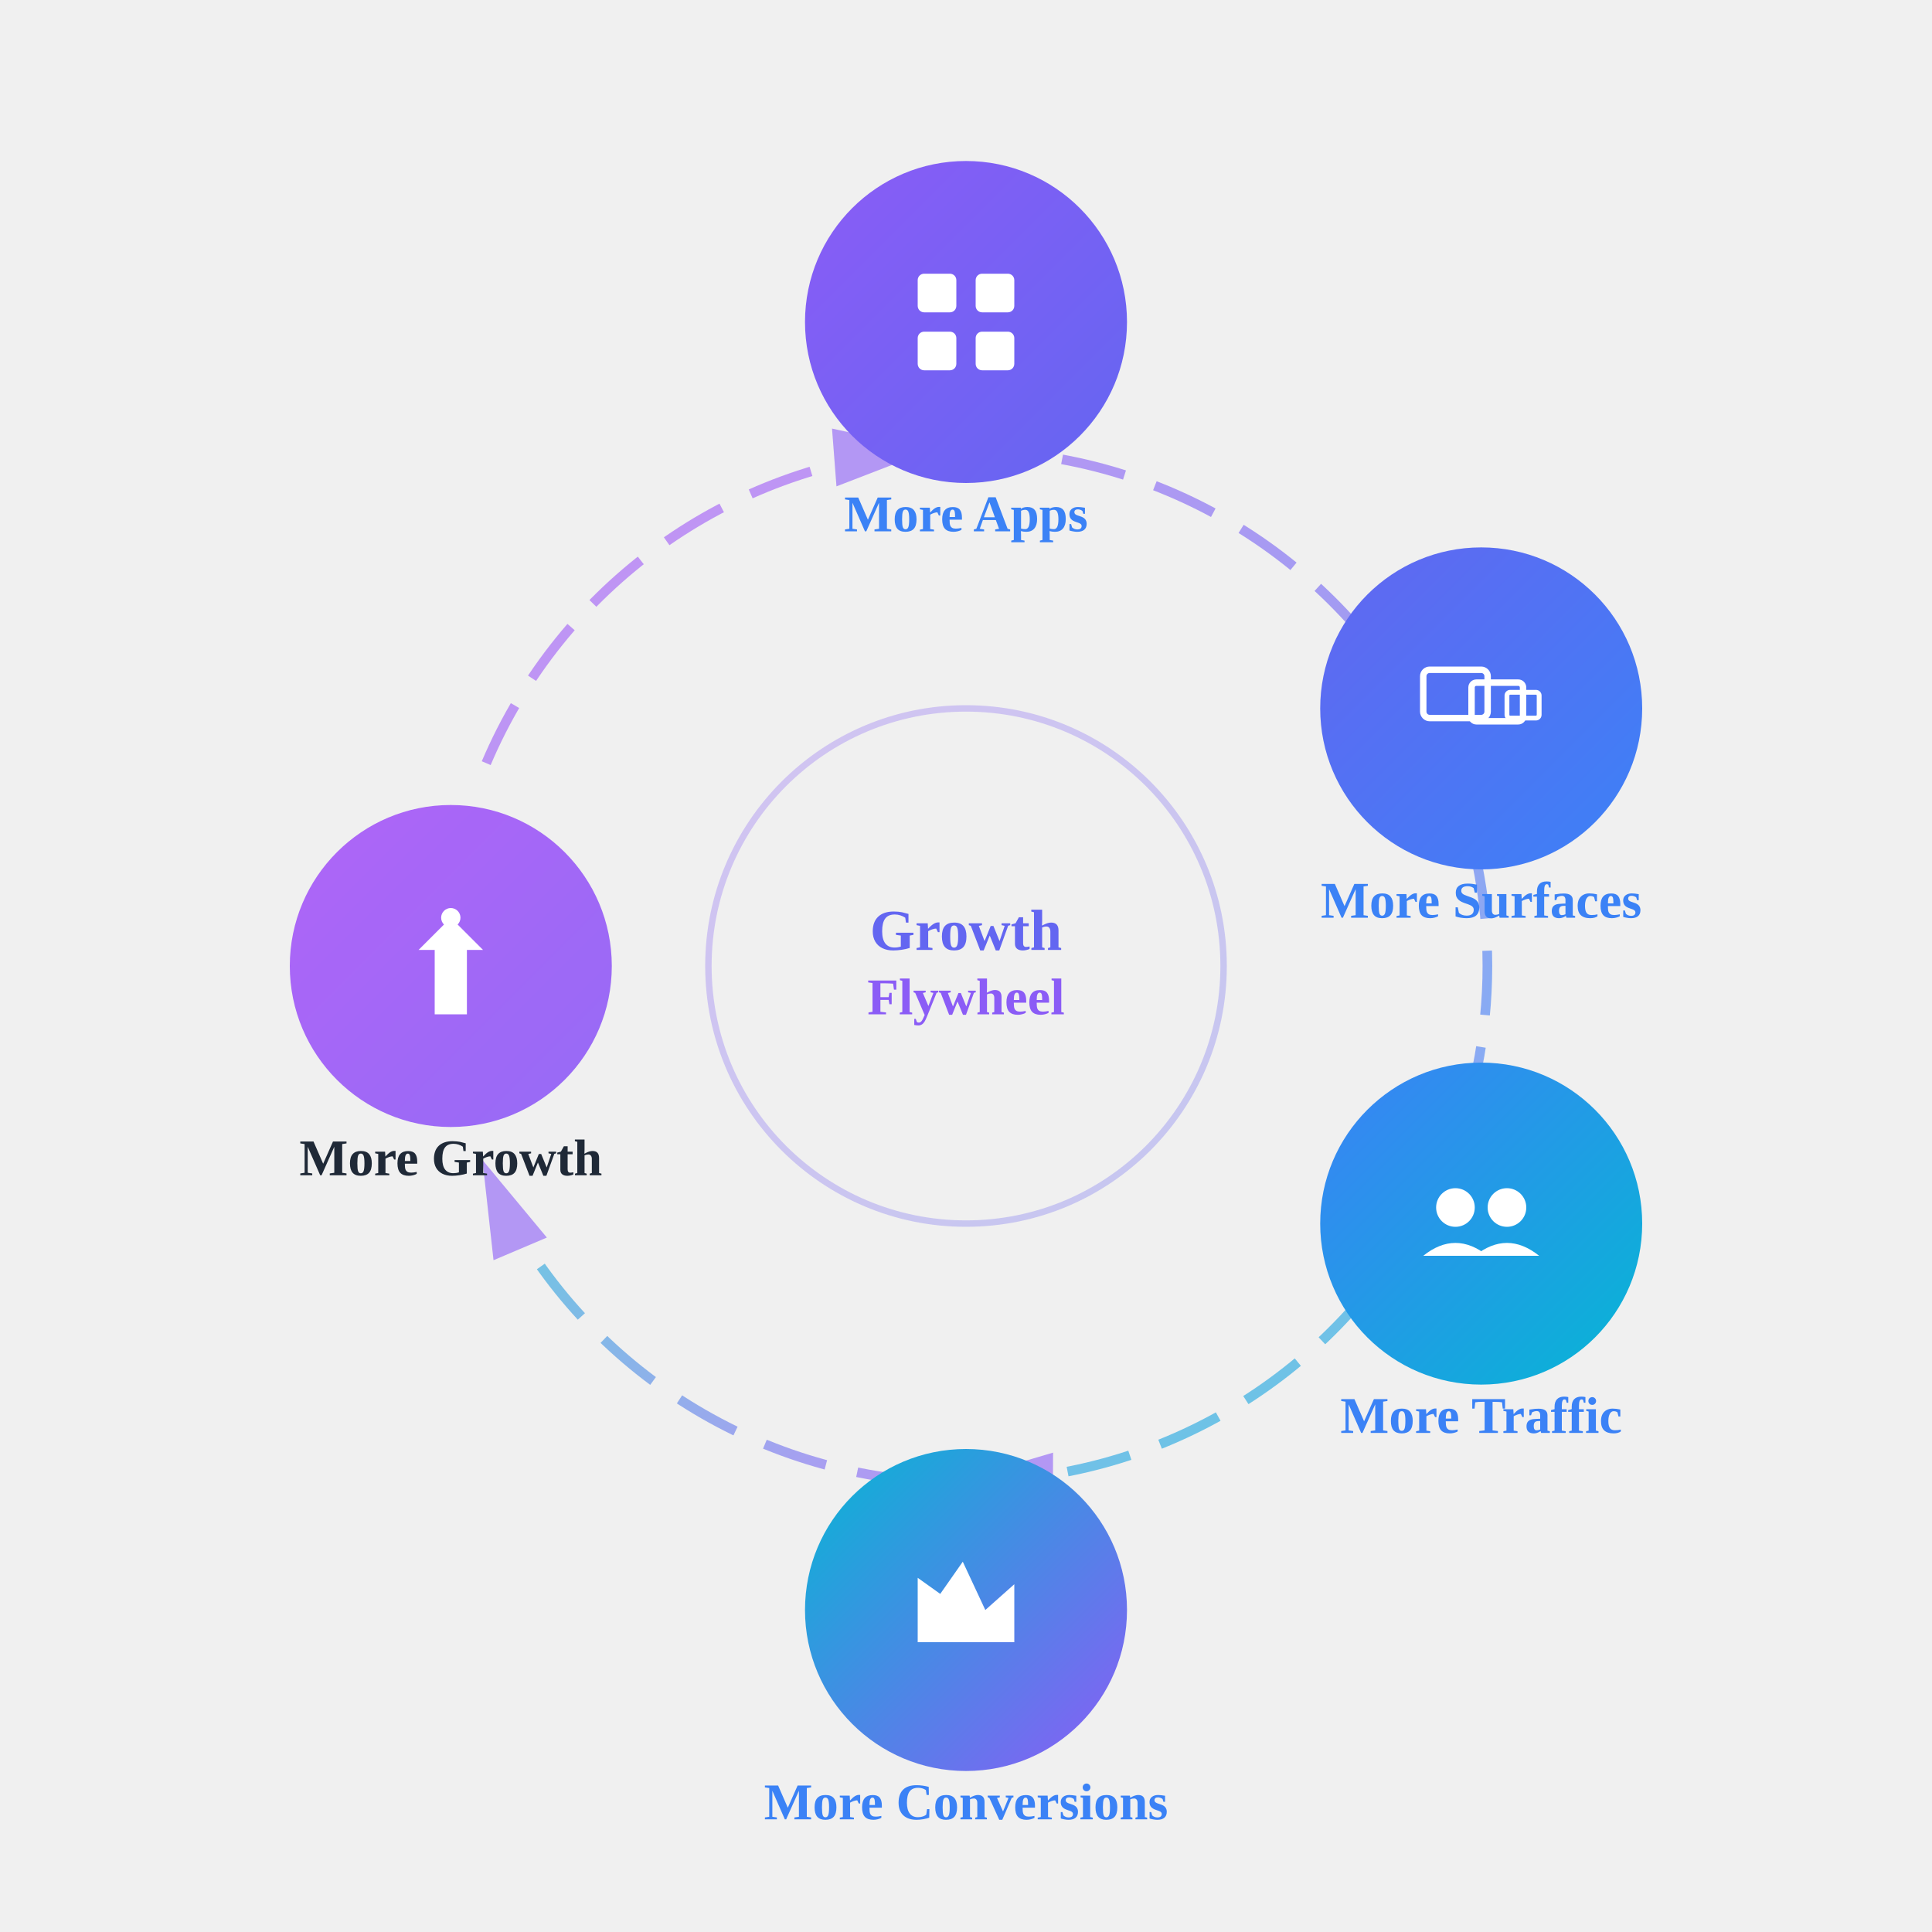
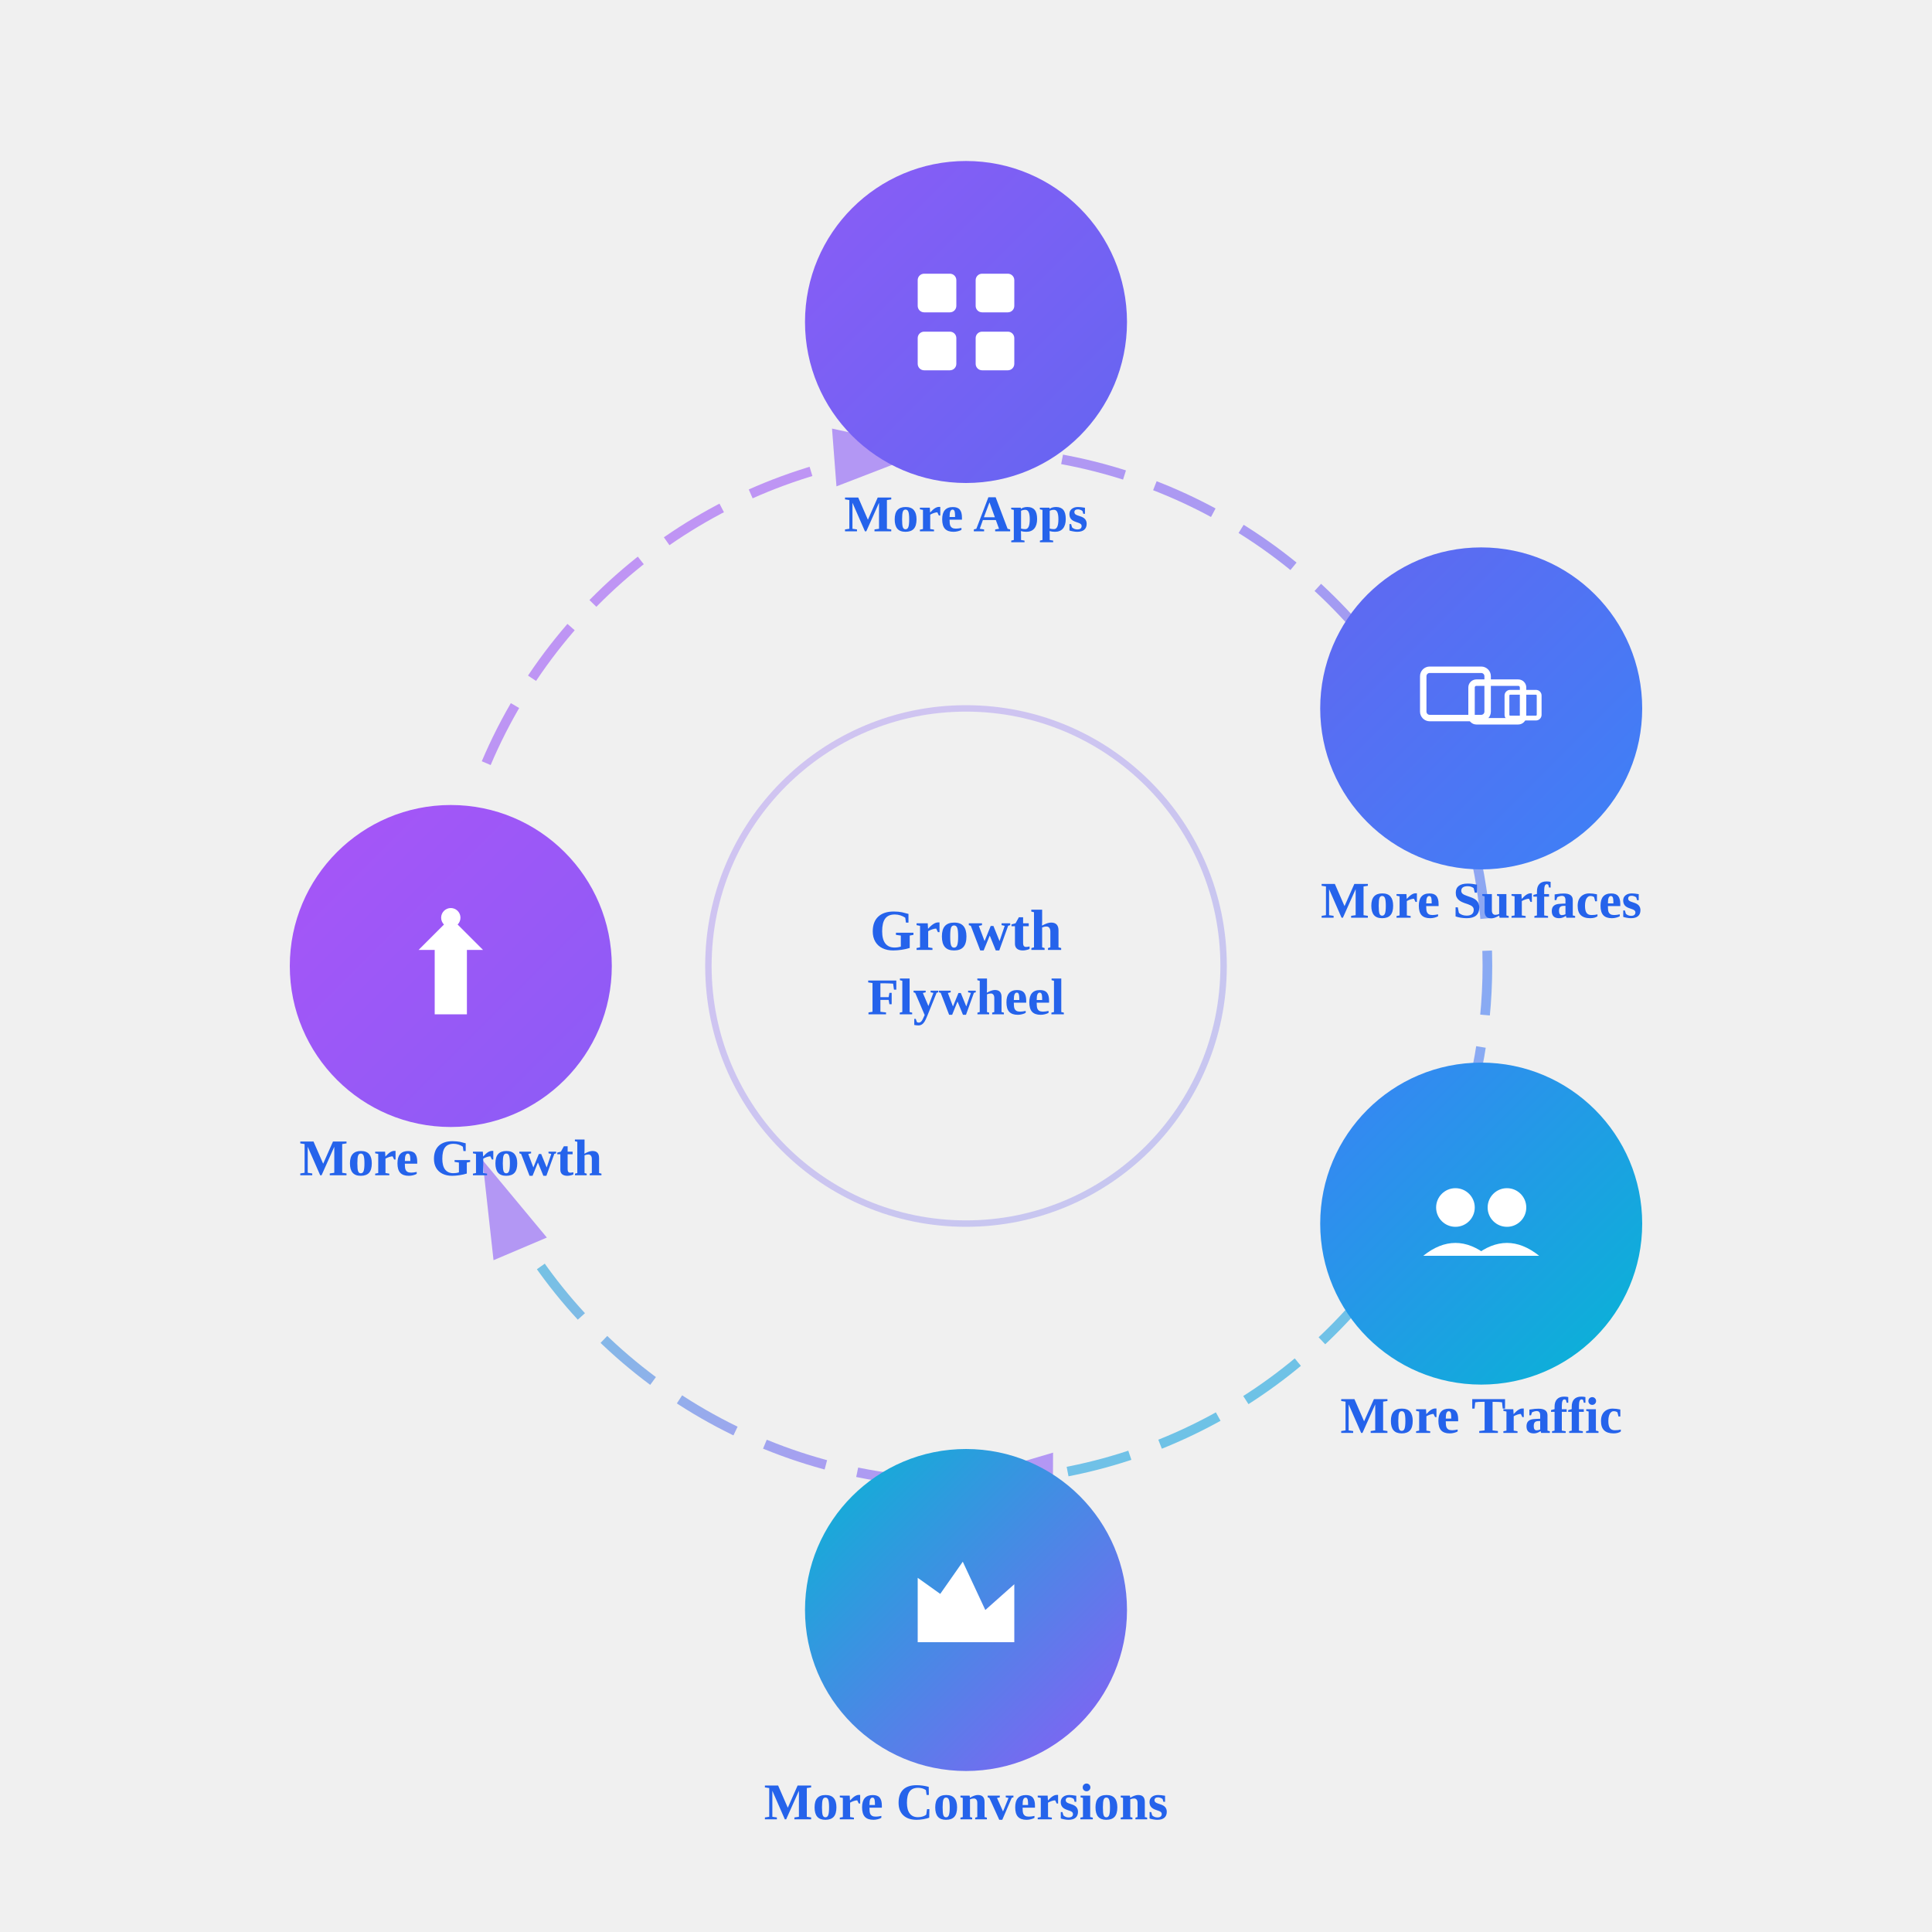
<svg xmlns="http://www.w3.org/2000/svg" viewBox="0 0 600 600">
  <defs>
    <style>
      @keyframes rotate {
        from { transform: rotate(0deg); }
        to { transform: rotate(360deg); }
      }
      @keyframes pulse {
        0%, 100% { opacity: 0.9; }
        50% { opacity: 1; }
      }
      @keyframes dash {
        to { stroke-dashoffset: -1000; }
      }
      .flywheel-rotate {
        animation: rotate 20s linear infinite;
        transform-origin: 300px 300px;
      }
      .pulse {
        animation: pulse 2s ease-in-out infinite;
      }
      .arrow-flow {
        stroke-dasharray: 20 10;
        animation: dash 20s linear infinite;
      }
    </style>
    <linearGradient id="grad1" x1="0%" y1="0%" x2="100%" y2="100%">
      <stop offset="0%" style="stop-color:#8B5CF6;stop-opacity:1" />
      <stop offset="100%" style="stop-color:#6366F1;stop-opacity:1" />
    </linearGradient>
    <linearGradient id="grad2" x1="0%" y1="0%" x2="100%" y2="100%">
      <stop offset="0%" style="stop-color:#6366F1;stop-opacity:1" />
      <stop offset="100%" style="stop-color:#3B82F6;stop-opacity:1" />
    </linearGradient>
    <linearGradient id="grad3" x1="0%" y1="0%" x2="100%" y2="100%">
      <stop offset="0%" style="stop-color:#3B82F6;stop-opacity:1" />
      <stop offset="100%" style="stop-color:#06B6D4;stop-opacity:1" />
    </linearGradient>
    <linearGradient id="grad4" x1="0%" y1="0%" x2="100%" y2="100%">
      <stop offset="0%" style="stop-color:#06B6D4;stop-opacity:1" />
      <stop offset="100%" style="stop-color:#8B5CF6;stop-opacity:1" />
    </linearGradient>
    <linearGradient id="grad5" x1="0%" y1="0%" x2="100%" y2="100%">
      <stop offset="0%" style="stop-color:#A855F7;stop-opacity:1" />
      <stop offset="100%" style="stop-color:#8B5CF6;stop-opacity:1" />
    </linearGradient>
    <marker id="arrowhead" markerWidth="10" markerHeight="10" refX="9" refY="3" orient="auto">
      <polygon points="0 0, 10 3, 0 6" fill="#8B5CF6" />
    </marker>
  </defs>
  <circle cx="300" cy="300" r="80" fill="none" stroke="url(#grad1)" stroke-width="2" opacity="0.3" />
  <g class="flywheel-rotate">
    <path d="M 300 140 A 160 160 0 0 1 441 223" fill="none" stroke="url(#grad1)" stroke-width="3" marker-end="url(#arrowhead)" opacity="0.6" class="arrow-flow" />
    <path d="M 449 237 A 160 160 0 0 1 449 363" fill="none" stroke="url(#grad2)" stroke-width="3" marker-end="url(#arrowhead)" opacity="0.6" class="arrow-flow" />
    <path d="M 441 377 A 160 160 0 0 1 300 460" fill="none" stroke="url(#grad3)" stroke-width="3" marker-end="url(#arrowhead)" opacity="0.6" class="arrow-flow" />
    <path d="M 286 460 A 160 160 0 0 1 151 363" fill="none" stroke="url(#grad4)" stroke-width="3" marker-end="url(#arrowhead)" opacity="0.6" class="arrow-flow" />
    <path d="M 151 237 A 160 160 0 0 1 286 140" fill="none" stroke="url(#grad5)" stroke-width="3" marker-end="url(#arrowhead)" opacity="0.6" class="arrow-flow" />
  </g>
  <g transform="translate(300, 100)">
    <circle cx="0" cy="0" r="50" fill="url(#grad1)" class="pulse" />
    <rect x="-15" y="-15" width="12" height="12" rx="2" fill="white" />
    <rect x="3" y="-15" width="12" height="12" rx="2" fill="white" />
    <rect x="-15" y="3" width="12" height="12" rx="2" fill="white" />
    <rect x="3" y="3" width="12" height="12" rx="2" fill="white" />
-     <text x="0" y="65" text-anchor="middle" fill="#3B82F6" font-size="16" font-weight="600">More Apps</text>
+     <text x="0" y="65" text-anchor="middle" fill="#2563EB" font-size="16" font-weight="600">More Apps</text>
  </g>
  <g transform="translate(460, 220)">
    <circle cx="0" cy="0" r="50" fill="url(#grad2)" class="pulse" />
    <rect x="-18" y="-12" width="20" height="15" rx="2" fill="none" stroke="white" stroke-width="2" />
    <rect x="-3" y="-8" width="16" height="12" rx="1.5" fill="none" stroke="white" stroke-width="2" />
    <rect x="8" y="-5" width="10" height="8" rx="1" fill="none" stroke="white" stroke-width="1.5" />
-     <text x="0" y="65" text-anchor="middle" fill="#3B82F6" font-size="16" font-weight="600">More Surfaces</text>
+     <text x="0" y="65" text-anchor="middle" fill="#2563EB" font-size="16" font-weight="600">More Surfaces</text>
  </g>
  <g transform="translate(460, 380)">
    <circle cx="0" cy="0" r="50" fill="url(#grad3)" class="pulse" />
    <circle cx="-8" cy="-5" r="6" fill="white" />
    <path d="M -18 10 Q -8 2 2 10" fill="white" />
    <circle cx="8" cy="-5" r="6" fill="white" />
    <path d="M -2 10 Q 8 2 18 10" fill="white" />
-     <text x="0" y="65" text-anchor="middle" fill="#3B82F6" font-size="16" font-weight="600">More Traffic</text>
+     <text x="0" y="65" text-anchor="middle" fill="#2563EB" font-size="16" font-weight="600">More Traffic</text>
  </g>
  <g transform="translate(300, 500)">
    <circle cx="0" cy="0" r="50" fill="url(#grad4)" class="pulse" />
    <path d="M -15 10 L -15 -10 L -8 -5 L -1 -15 L 6 0 L 15 -8 L 15 10 Z" fill="white" />
-     <text x="0" y="65" text-anchor="middle" fill="#3B82F6" font-size="16" font-weight="600">More Conversions</text>
+     <text x="0" y="65" text-anchor="middle" fill="#2563EB" font-size="16" font-weight="600">More Conversions</text>
  </g>
  <g transform="translate(140, 300)">
-     <circle cx="0" cy="0" r="50" fill="url(#grad5)" opacity="0.9" />
+     <circle cx="0" cy="0" r="50" fill="url(#grad5)" class="pulse" />
    <path d="M 0 -15 L 10 -5 L 5 -5 L 5 15 L -5 15 L -5 -5 L -10 -5 Z" fill="white" />
    <circle cx="0" cy="-15" r="3" fill="white" />
-     <text x="0" y="65" text-anchor="middle" fill="#1F2937" font-size="16" font-weight="600">More Growth</text>
+     <text x="0" y="65" text-anchor="middle" fill="#2563EB" font-size="16" font-weight="600">More Growth</text>
  </g>
-   <text x="300" y="295" text-anchor="middle" fill="#6366F1" font-size="18" font-weight="700">Growth</text>
-   <text x="300" y="315" text-anchor="middle" fill="#8B5CF6" font-size="16" font-weight="600">Flywheel</text>
+   <text x="300" y="295" text-anchor="middle" fill="#2563EB" font-size="18" font-weight="700">Growth</text>
+   <text x="300" y="315" text-anchor="middle" fill="#2563EB" font-size="16" font-weight="600">Flywheel</text>
</svg>
